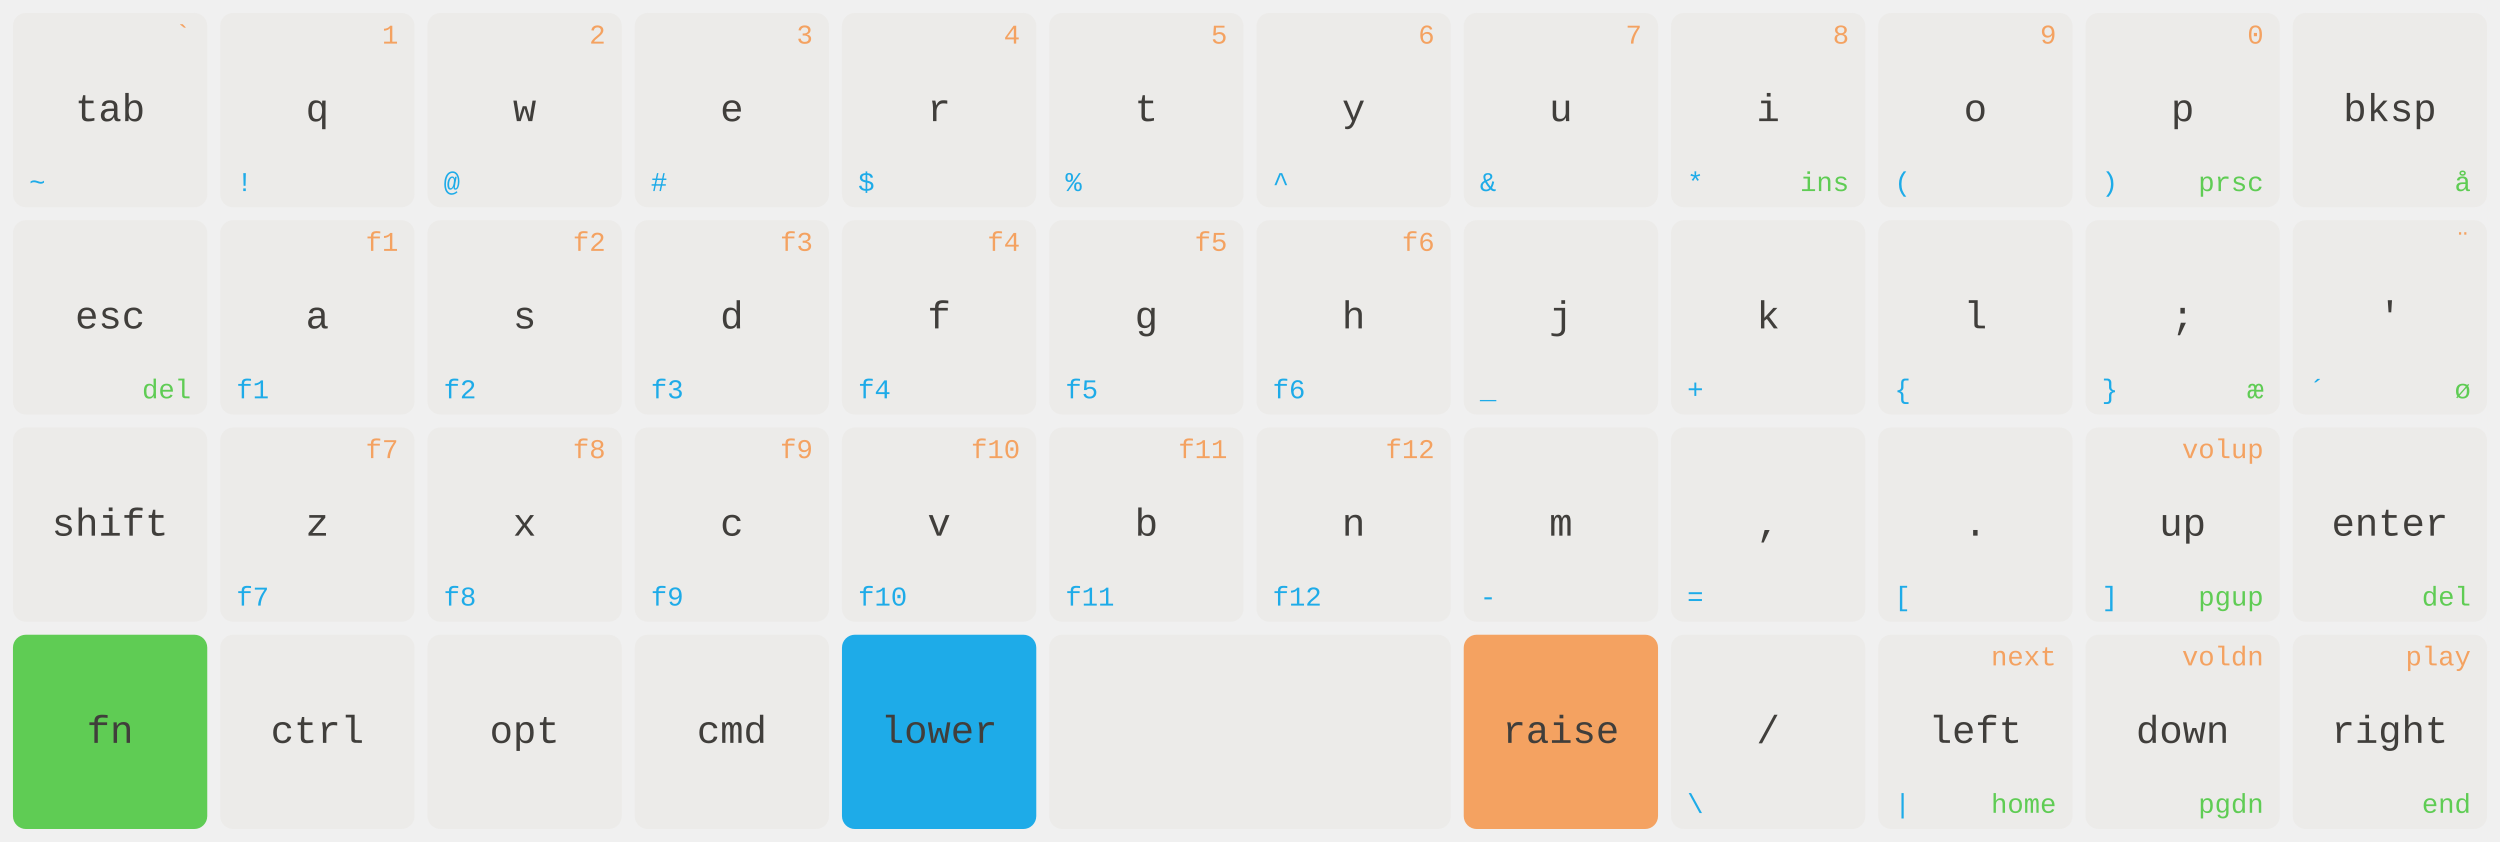
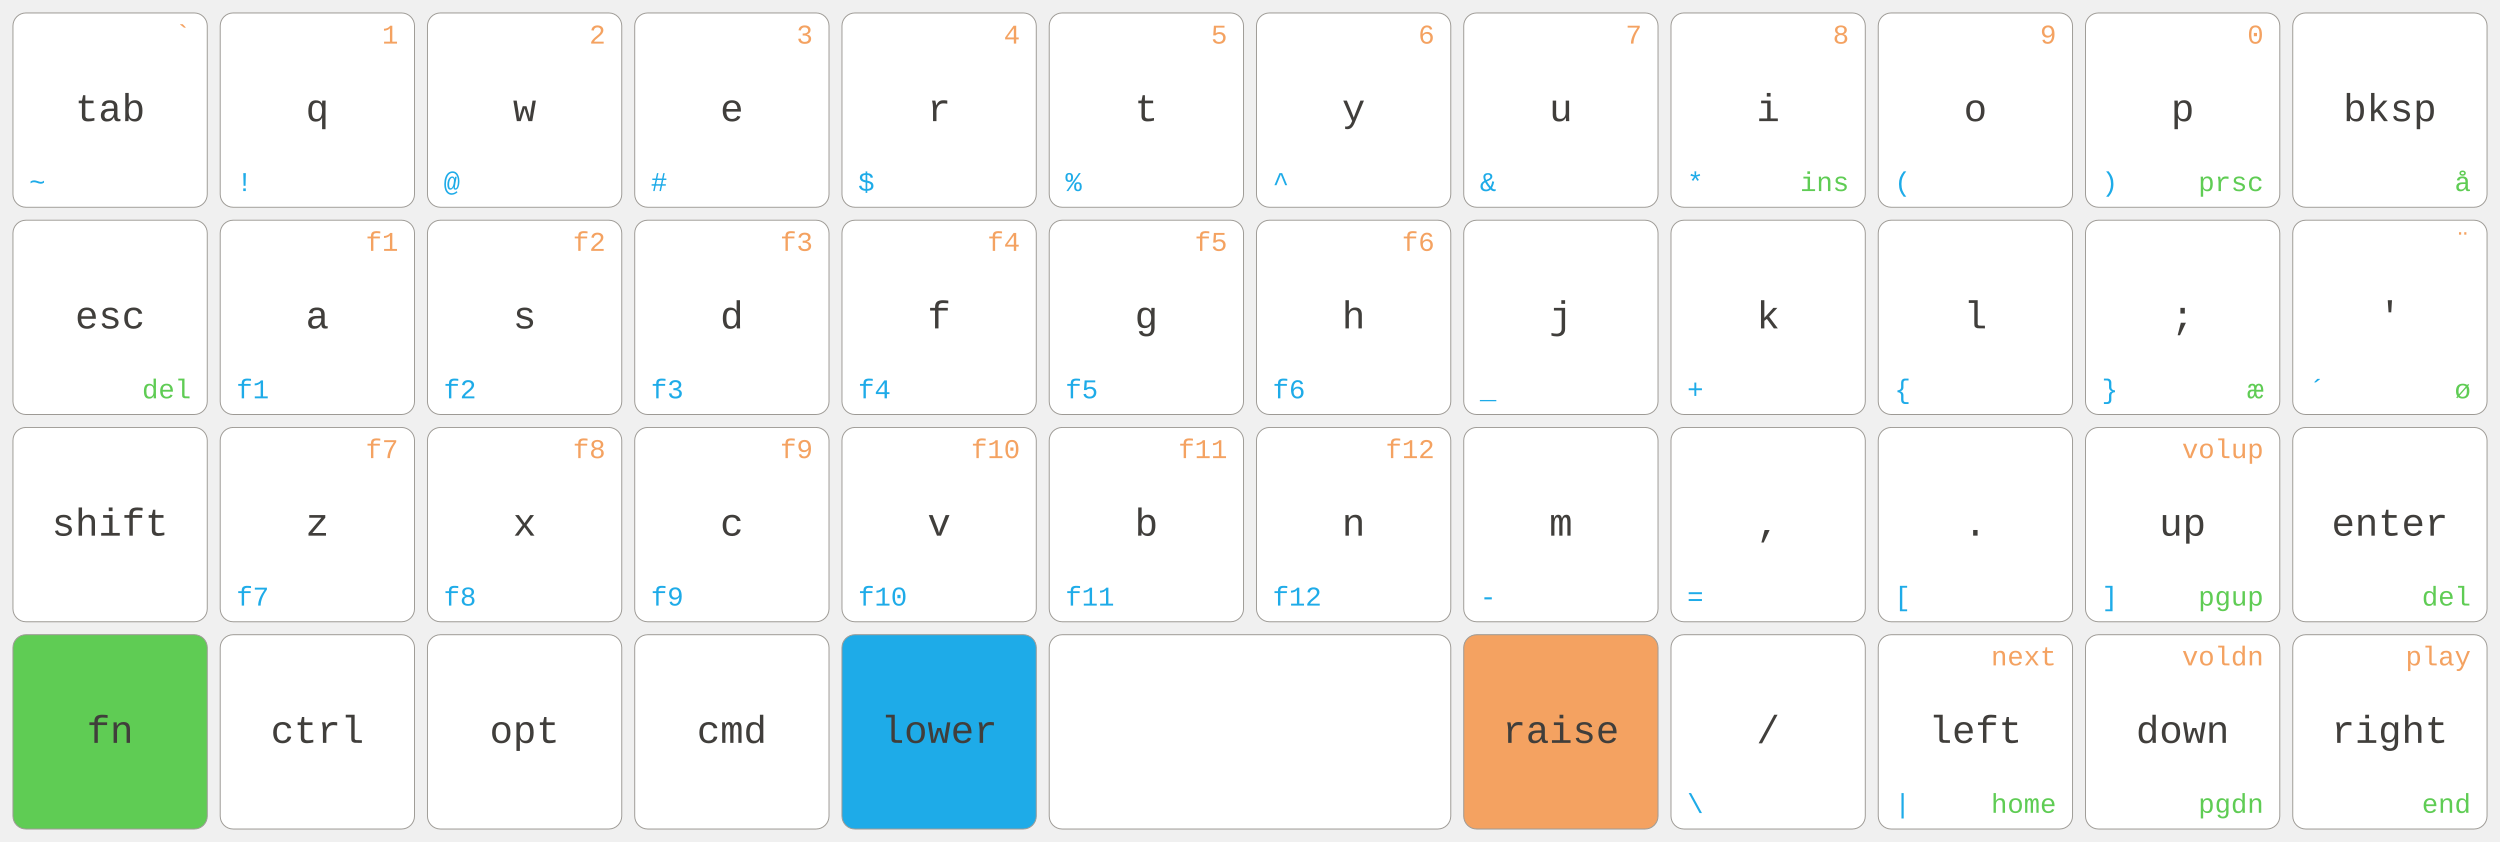
<svg xmlns="http://www.w3.org/2000/svg" viewBox="0 0 772 260">
  <style>
    svg {
        font-family: SFMono-Regular,Consolas,Liberation Mono,Menlo,monospace;
        font-kerning: normal;
        text-rendering: optimizeLegibility;
    }
    rect {
-         fill: #ECEBE9;
+         fill: #ffffff;
+         stroke: #9D9A95;
+         stroke-width: 0.3;
    }
    rect.hold {
        /* class used to indicate key beeing held */
        fill: #F8C8B4;
    }
    text {
        font-size: 1.0em;
        stroke: none;
        fill: #403E3B;
    }
    text.layer {
        /* class for all secondary text labels */
        font-size: 0.7em;
        fill: #9D9A95;
    }  
    text.tl {
        /* Top-left text */
        text-anchor: start;
        dominant-baseline:hanging;
    }
    text.tr {
        /* Top-right text */
        text-anchor: end;
        dominant-baseline:hanging;
        fill: #f4a261;
    }
    text.bl {
        /* Bottom-left text */
        text-anchor: start;
        fill: #1EABE8;
    }
    text.br {
        /* Bottom-right text */
        text-anchor: end;
        fill: #5FCC54;
    }
    text.cnt {
        /* Center text */
        text-anchor: middle;
        dominant-baseline:middle;
    }
  
</style>
  <rect rx="4" x="4" y="4" width="60" height="60" class="" />
  <text x="34" y="34" class="cnt">tab</text>
  <text x="9" y="9" class="layer tl" />
  <text x="59" y="9" class="layer tr">`</text>
  <text x="9" y="59" class="layer bl">~</text>
  <text x="59" y="59" class="layer br" />
  <rect rx="4" x="68" y="4" width="60" height="60" class="" />
  <text x="98" y="34" class="cnt">q</text>
  <text x="73" y="9" class="layer tl" />
  <text x="123" y="9" class="layer tr">1</text>
  <text x="73" y="59" class="layer bl">!</text>
  <text x="123" y="59" class="layer br" />
  <rect rx="4" x="132" y="4" width="60" height="60" class="" />
  <text x="162" y="34" class="cnt">w</text>
  <text x="137" y="9" class="layer tl" />
  <text x="187" y="9" class="layer tr">2</text>
  <text x="137" y="59" class="layer bl">@</text>
  <text x="187" y="59" class="layer br" />
  <rect rx="4" x="196" y="4" width="60" height="60" class="" />
  <text x="226" y="34" class="cnt">e</text>
  <text x="201" y="9" class="layer tl" />
  <text x="251" y="9" class="layer tr">3</text>
  <text x="201" y="59" class="layer bl">#</text>
  <text x="251" y="59" class="layer br" />
  <rect rx="4" x="260" y="4" width="60" height="60" class="" />
  <text x="290" y="34" class="cnt">r</text>
  <text x="265" y="9" class="layer tl" />
  <text x="315" y="9" class="layer tr">4</text>
  <text x="265" y="59" class="layer bl">$</text>
  <text x="315" y="59" class="layer br" />
  <rect rx="4" x="324" y="4" width="60" height="60" class="" />
  <text x="354" y="34" class="cnt">t</text>
  <text x="329" y="9" class="layer tl" />
  <text x="379" y="9" class="layer tr">5</text>
  <text x="329" y="59" class="layer bl">%</text>
  <text x="379" y="59" class="layer br" />
  <rect rx="4" x="388" y="4" width="60" height="60" class="" />
  <text x="418" y="34" class="cnt">y</text>
  <text x="393" y="9" class="layer tl" />
  <text x="443" y="9" class="layer tr">6</text>
  <text x="393" y="59" class="layer bl">^</text>
  <text x="443" y="59" class="layer br" />
  <rect rx="4" x="452" y="4" width="60" height="60" class="" />
  <text x="482" y="34" class="cnt">u</text>
  <text x="457" y="9" class="layer tl" />
  <text x="507" y="9" class="layer tr">7</text>
  <text x="457" y="59" class="layer bl">&amp;</text>
  <text x="507" y="59" class="layer br" />
  <rect rx="4" x="516" y="4" width="60" height="60" class="" />
  <text x="546" y="34" class="cnt">i</text>
  <text x="521" y="9" class="layer tl" />
  <text x="571" y="9" class="layer tr">8</text>
  <text x="521" y="59" class="layer bl">*</text>
  <text x="571" y="59" class="layer br">ins</text>
  <rect rx="4" x="580" y="4" width="60" height="60" class="" />
  <text x="610" y="34" class="cnt">o</text>
  <text x="585" y="9" class="layer tl" />
  <text x="635" y="9" class="layer tr">9</text>
  <text x="585" y="59" class="layer bl">(</text>
  <text x="635" y="59" class="layer br" />
  <rect rx="4" x="644" y="4" width="60" height="60" class="" />
  <text x="674" y="34" class="cnt">p</text>
  <text x="649" y="9" class="layer tl" />
  <text x="699" y="9" class="layer tr">0</text>
  <text x="649" y="59" class="layer bl">)</text>
  <text x="699" y="59" class="layer br">prsc</text>
  <rect rx="4" x="708" y="4" width="60" height="60" class="" />
  <text x="738" y="34" class="cnt">bksp</text>
  <text x="713" y="9" class="layer tl" />
  <text x="763" y="9" class="layer tr" />
  <text x="713" y="59" class="layer bl" />
  <text x="763" y="59" class="layer br">å</text>
  <rect rx="4" x="4" y="68" width="60" height="60" class="" />
  <text x="34" y="98" class="cnt">esc</text>
  <text x="9" y="73" class="layer tl" />
  <text x="59" y="73" class="layer tr" />
  <text x="9" y="123" class="layer bl" />
  <text x="59" y="123" class="layer br">del</text>
  <rect rx="4" x="68" y="68" width="60" height="60" class="" />
  <text x="98" y="98" class="cnt">a</text>
  <text x="73" y="73" class="layer tl" />
  <text x="123" y="73" class="layer tr">f1</text>
  <text x="73" y="123" class="layer bl">f1</text>
  <text x="123" y="123" class="layer br" />
  <rect rx="4" x="132" y="68" width="60" height="60" class="" />
  <text x="162" y="98" class="cnt">s</text>
  <text x="137" y="73" class="layer tl" />
  <text x="187" y="73" class="layer tr">f2</text>
  <text x="137" y="123" class="layer bl">f2</text>
  <text x="187" y="123" class="layer br" />
  <rect rx="4" x="196" y="68" width="60" height="60" class="" />
  <text x="226" y="98" class="cnt">d</text>
  <text x="201" y="73" class="layer tl" />
  <text x="251" y="73" class="layer tr">f3</text>
  <text x="201" y="123" class="layer bl">f3</text>
  <text x="251" y="123" class="layer br" />
  <rect rx="4" x="260" y="68" width="60" height="60" class="" />
  <text x="290" y="98" class="cnt">f</text>
  <text x="265" y="73" class="layer tl" />
  <text x="315" y="73" class="layer tr">f4</text>
  <text x="265" y="123" class="layer bl">f4</text>
  <text x="315" y="123" class="layer br" />
  <rect rx="4" x="324" y="68" width="60" height="60" class="" />
  <text x="354" y="98" class="cnt">g</text>
  <text x="329" y="73" class="layer tl" />
  <text x="379" y="73" class="layer tr">f5</text>
  <text x="329" y="123" class="layer bl">f5</text>
  <text x="379" y="123" class="layer br" />
  <rect rx="4" x="388" y="68" width="60" height="60" class="" />
  <text x="418" y="98" class="cnt">h</text>
  <text x="393" y="73" class="layer tl" />
  <text x="443" y="73" class="layer tr">f6</text>
  <text x="393" y="123" class="layer bl">f6</text>
  <text x="443" y="123" class="layer br" />
  <rect rx="4" x="452" y="68" width="60" height="60" class="" />
  <text x="482" y="98" class="cnt">j</text>
  <text x="457" y="73" class="layer tl" />
  <text x="507" y="73" class="layer tr" />
  <text x="457" y="123" class="layer bl">_</text>
  <text x="507" y="123" class="layer br" />
  <rect rx="4" x="516" y="68" width="60" height="60" class="" />
  <text x="546" y="98" class="cnt">k</text>
  <text x="521" y="73" class="layer tl" />
  <text x="571" y="73" class="layer tr" />
  <text x="521" y="123" class="layer bl">+</text>
  <text x="571" y="123" class="layer br" />
  <rect rx="4" x="580" y="68" width="60" height="60" class="" />
  <text x="610" y="98" class="cnt">l</text>
  <text x="585" y="73" class="layer tl" />
  <text x="635" y="73" class="layer tr" />
  <text x="585" y="123" class="layer bl">{</text>
  <text x="635" y="123" class="layer br" />
  <rect rx="4" x="644" y="68" width="60" height="60" class="" />
  <text x="674" y="98" class="cnt">;</text>
  <text x="649" y="73" class="layer tl" />
  <text x="699" y="73" class="layer tr" />
  <text x="649" y="123" class="layer bl">}</text>
  <text x="699" y="123" class="layer br">æ</text>
  <rect rx="4" x="708" y="68" width="60" height="60" class="" />
  <text x="738" y="98" class="cnt">'</text>
  <text x="713" y="73" class="layer tl" />
  <text x="763" y="73" class="layer tr">¨</text>
  <text x="713" y="123" class="layer bl">´</text>
  <text x="763" y="123" class="layer br">ø</text>
  <rect rx="4" x="4" y="132" width="60" height="60" class="" />
  <text x="34" y="162" class="cnt">shift</text>
  <text x="9" y="137" class="layer tl" />
  <text x="59" y="137" class="layer tr" />
  <text x="9" y="187" class="layer bl" />
  <text x="59" y="187" class="layer br" />
  <rect rx="4" x="68" y="132" width="60" height="60" class="" />
  <text x="98" y="162" class="cnt">z</text>
  <text x="73" y="137" class="layer tl" />
  <text x="123" y="137" class="layer tr">f7</text>
  <text x="73" y="187" class="layer bl">f7</text>
  <text x="123" y="187" class="layer br" />
  <rect rx="4" x="132" y="132" width="60" height="60" class="" />
  <text x="162" y="162" class="cnt">x</text>
  <text x="137" y="137" class="layer tl" />
  <text x="187" y="137" class="layer tr">f8</text>
  <text x="137" y="187" class="layer bl">f8</text>
  <text x="187" y="187" class="layer br" />
  <rect rx="4" x="196" y="132" width="60" height="60" class="" />
  <text x="226" y="162" class="cnt">c</text>
  <text x="201" y="137" class="layer tl" />
  <text x="251" y="137" class="layer tr">f9</text>
  <text x="201" y="187" class="layer bl">f9</text>
  <text x="251" y="187" class="layer br" />
  <rect rx="4" x="260" y="132" width="60" height="60" class="" />
  <text x="290" y="162" class="cnt">v</text>
  <text x="265" y="137" class="layer tl" />
  <text x="315" y="137" class="layer tr">f10</text>
  <text x="265" y="187" class="layer bl">f10</text>
  <text x="315" y="187" class="layer br" />
  <rect rx="4" x="324" y="132" width="60" height="60" class="" />
  <text x="354" y="162" class="cnt">b</text>
  <text x="329" y="137" class="layer tl" />
  <text x="379" y="137" class="layer tr">f11</text>
  <text x="329" y="187" class="layer bl">f11</text>
  <text x="379" y="187" class="layer br" />
  <rect rx="4" x="388" y="132" width="60" height="60" class="" />
  <text x="418" y="162" class="cnt">n</text>
  <text x="393" y="137" class="layer tl" />
  <text x="443" y="137" class="layer tr">f12</text>
  <text x="393" y="187" class="layer bl">f12</text>
  <text x="443" y="187" class="layer br" />
  <rect rx="4" x="452" y="132" width="60" height="60" class="" />
  <text x="482" y="162" class="cnt">m</text>
  <text x="457" y="137" class="layer tl" />
  <text x="507" y="137" class="layer tr" />
  <text x="457" y="187" class="layer bl">-</text>
  <text x="507" y="187" class="layer br" />
  <rect rx="4" x="516" y="132" width="60" height="60" class="" />
  <text x="546" y="162" class="cnt">,</text>
  <text x="521" y="137" class="layer tl" />
  <text x="571" y="137" class="layer tr" />
  <text x="521" y="187" class="layer bl">=</text>
  <text x="571" y="187" class="layer br" />
  <rect rx="4" x="580" y="132" width="60" height="60" class="" />
  <text x="610" y="162" class="cnt">.</text>
  <text x="585" y="137" class="layer tl" />
  <text x="635" y="137" class="layer tr" />
  <text x="585" y="187" class="layer bl">[</text>
  <text x="635" y="187" class="layer br" />
  <rect rx="4" x="644" y="132" width="60" height="60" class="" />
  <text x="674" y="162" class="cnt">up</text>
  <text x="649" y="137" class="layer tl" />
  <text x="699" y="137" class="layer tr">volup</text>
  <text x="649" y="187" class="layer bl">]</text>
  <text x="699" y="187" class="layer br">pgup</text>
  <rect rx="4" x="708" y="132" width="60" height="60" class="" />
  <text x="738" y="162" class="cnt">enter</text>
  <text x="713" y="137" class="layer tl" />
  <text x="763" y="137" class="layer tr" />
  <text x="713" y="187" class="layer bl" />
  <text x="763" y="187" class="layer br">del</text>
  <rect rx="4" x="4" y="196" width="60" height="60" class="" style="fill: #5FCC54;" />
  <text x="34" y="226" class="cnt">fn</text>
  <text x="9" y="201" class="layer tl" />
  <text x="59" y="201" class="layer tr" />
  <text x="9" y="251" class="layer bl" />
  <text x="59" y="251" class="layer br" />
  <rect rx="4" x="68" y="196" width="60" height="60" class="" />
  <text x="98" y="226" class="cnt">ctrl</text>
  <text x="73" y="201" class="layer tl" />
  <text x="123" y="201" class="layer tr" />
  <text x="73" y="251" class="layer bl" />
  <text x="123" y="251" class="layer br" />
  <rect rx="4" x="132" y="196" width="60" height="60" class="" />
  <text x="162" y="226" class="cnt">opt</text>
  <text x="137" y="201" class="layer tl" />
  <text x="187" y="201" class="layer tr" />
  <text x="137" y="251" class="layer bl" />
  <text x="187" y="251" class="layer br" />
  <rect rx="4" x="196" y="196" width="60" height="60" class="" />
  <text x="226" y="226" class="cnt">cmd</text>
  <text x="201" y="201" class="layer tl" />
  <text x="251" y="201" class="layer tr" />
  <text x="201" y="251" class="layer bl" />
  <text x="251" y="251" class="layer br" />
  <rect rx="4" x="260" y="196" width="60" height="60" class="" style="fill: #1EABE8;" />
  <text x="290" y="226" class="cnt">lower</text>
  <text x="265" y="201" class="layer tl" />
  <text x="315" y="201" class="layer tr" />
  <text x="265" y="251" class="layer bl" />
  <text x="315" y="251" class="layer br" />
  <rect rx="4" x="324" y="196" width="124" height="60" class="" />
  <text x="386" y="226" class="cnt" />
  <text x="329" y="201" class="layer tl" />
  <text x="443" y="201" class="layer tr" />
  <text x="329" y="251" class="layer bl" />
  <text x="443" y="251" class="layer br" />
  <rect rx="4" x="452" y="196" width="60" height="60" class="" style="fill: #f4a261;" />
  <text x="482" y="226" class="cnt">raise</text>
  <text x="457" y="201" class="layer tl" />
  <text x="507" y="201" class="layer tr" />
  <text x="457" y="251" class="layer bl" />
  <text x="507" y="251" class="layer br" />
  <rect rx="4" x="516" y="196" width="60" height="60" class="" />
  <text x="546" y="226" class="cnt">/</text>
  <text x="521" y="201" class="layer tl" />
  <text x="571" y="201" class="layer tr" />
  <text x="521" y="251" class="layer bl">\</text>
  <text x="571" y="251" class="layer br" />
  <rect rx="4" x="580" y="196" width="60" height="60" class="" />
  <text x="610" y="226" class="cnt">left</text>
  <text x="585" y="201" class="layer tl" />
  <text x="635" y="201" class="layer tr">next</text>
  <text x="585" y="251" class="layer bl">|</text>
  <text x="635" y="251" class="layer br">home</text>
  <rect rx="4" x="644" y="196" width="60" height="60" class="" />
  <text x="674" y="226" class="cnt">down</text>
  <text x="649" y="201" class="layer tl" />
  <text x="699" y="201" class="layer tr">voldn</text>
  <text x="649" y="251" class="layer bl" />
  <text x="699" y="251" class="layer br">pgdn</text>
  <rect rx="4" x="708" y="196" width="60" height="60" class="" />
  <text x="738" y="226" class="cnt">right</text>
  <text x="713" y="201" class="layer tl" />
  <text x="763" y="201" class="layer tr">play</text>
  <text x="713" y="251" class="layer bl" />
  <text x="763" y="251" class="layer br">end</text>
</svg>
